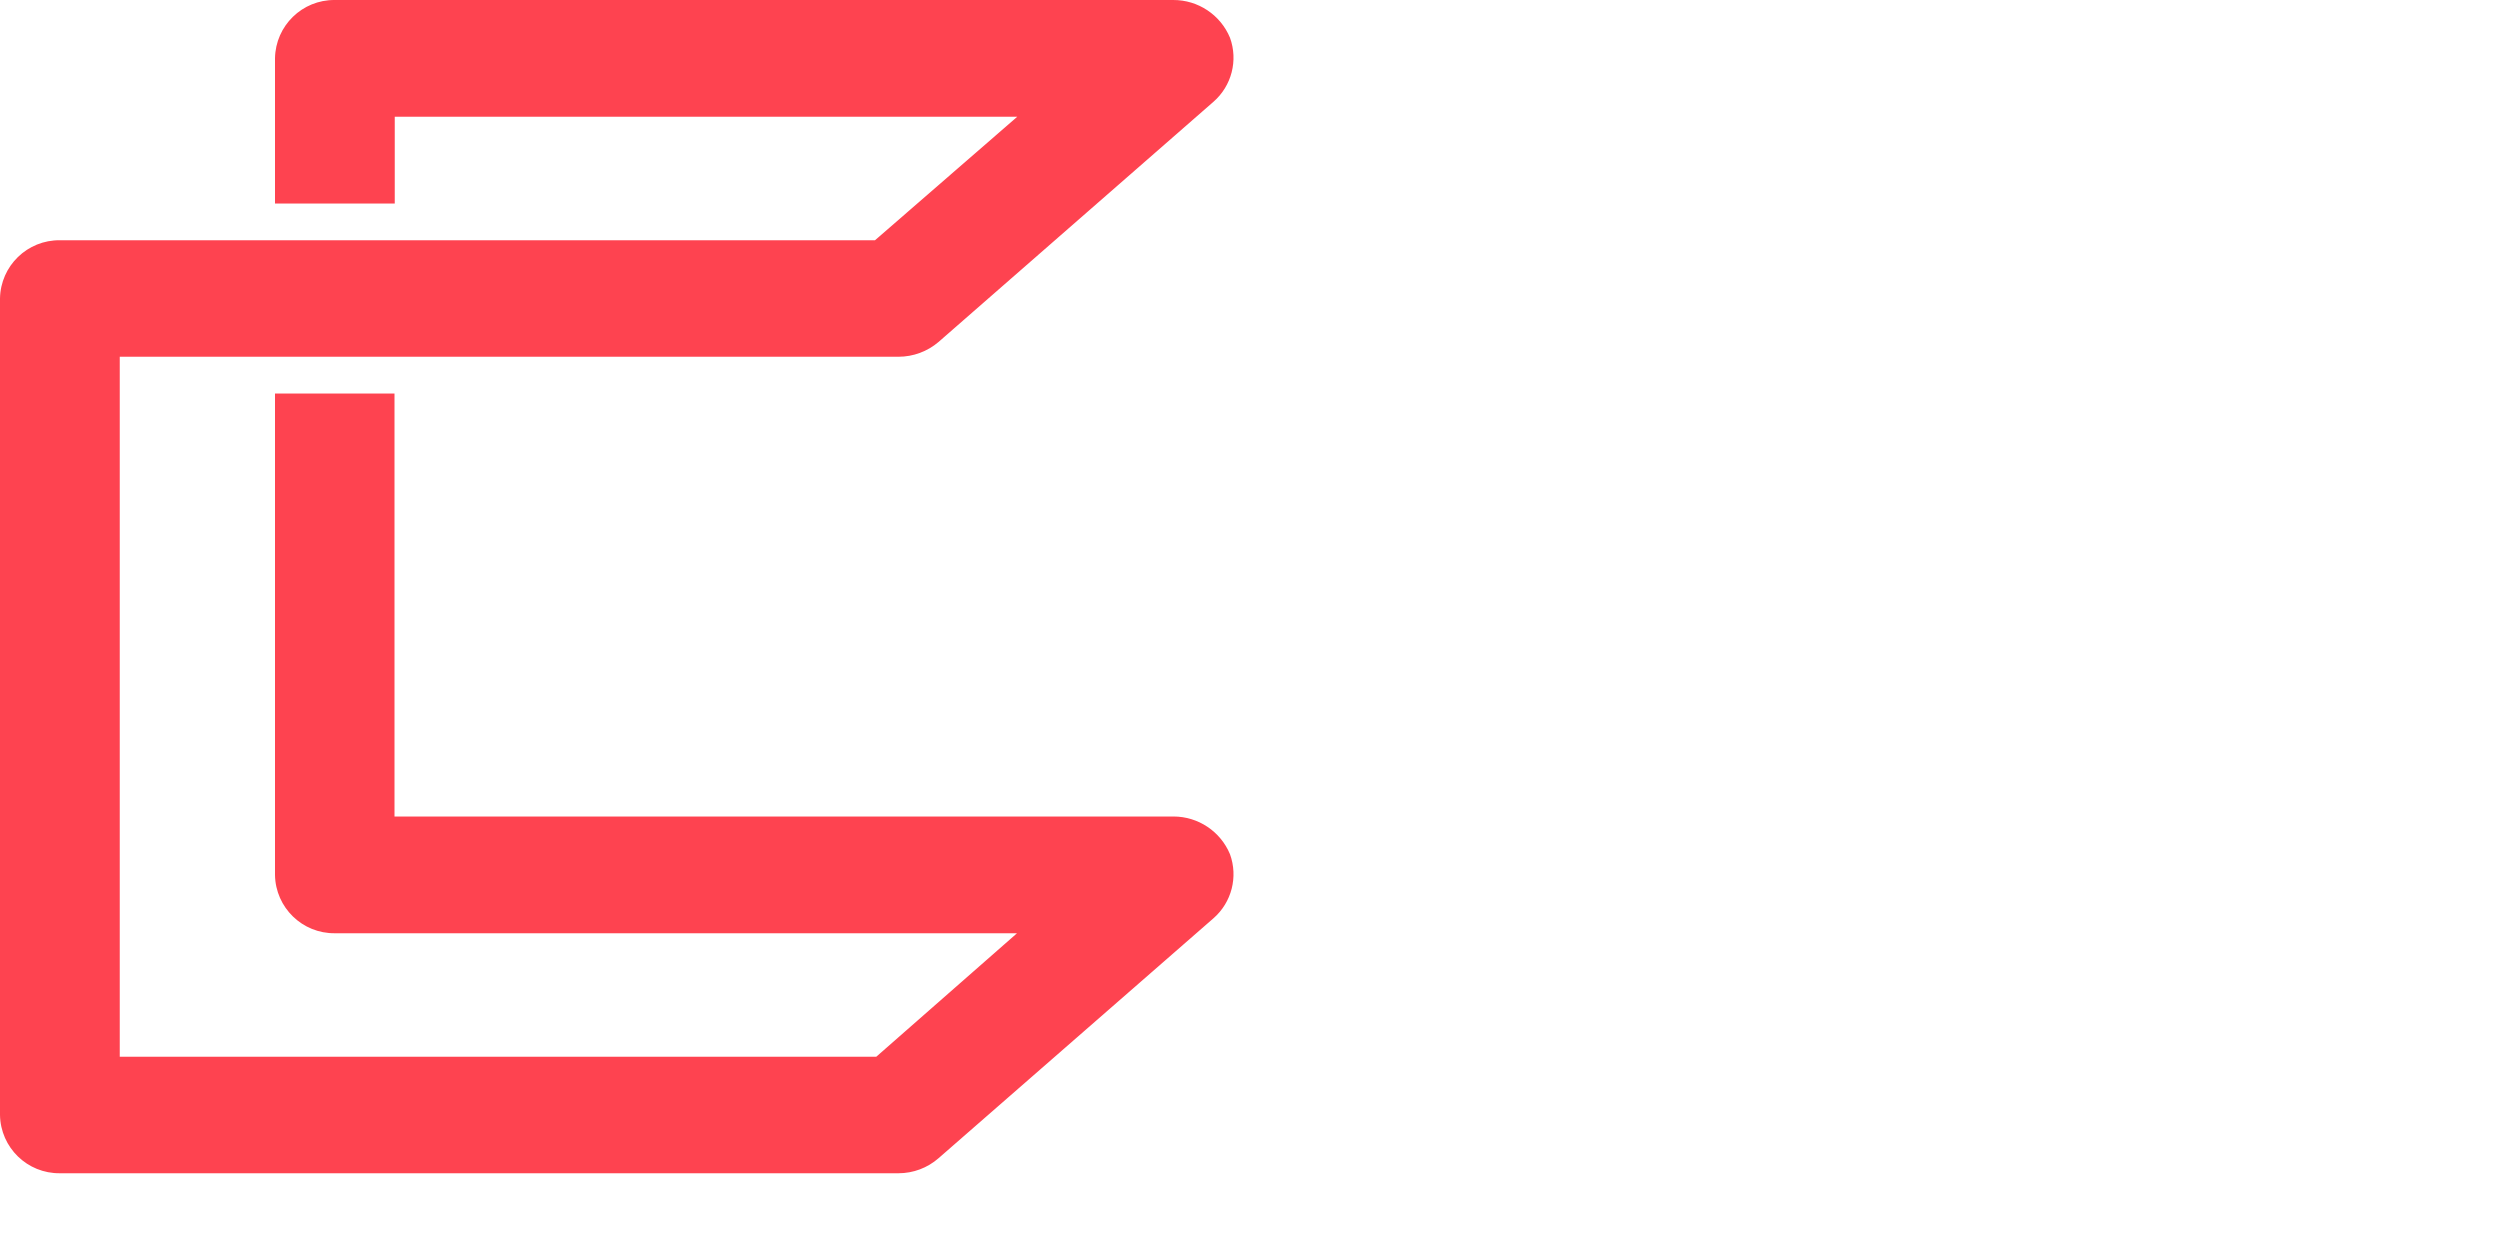
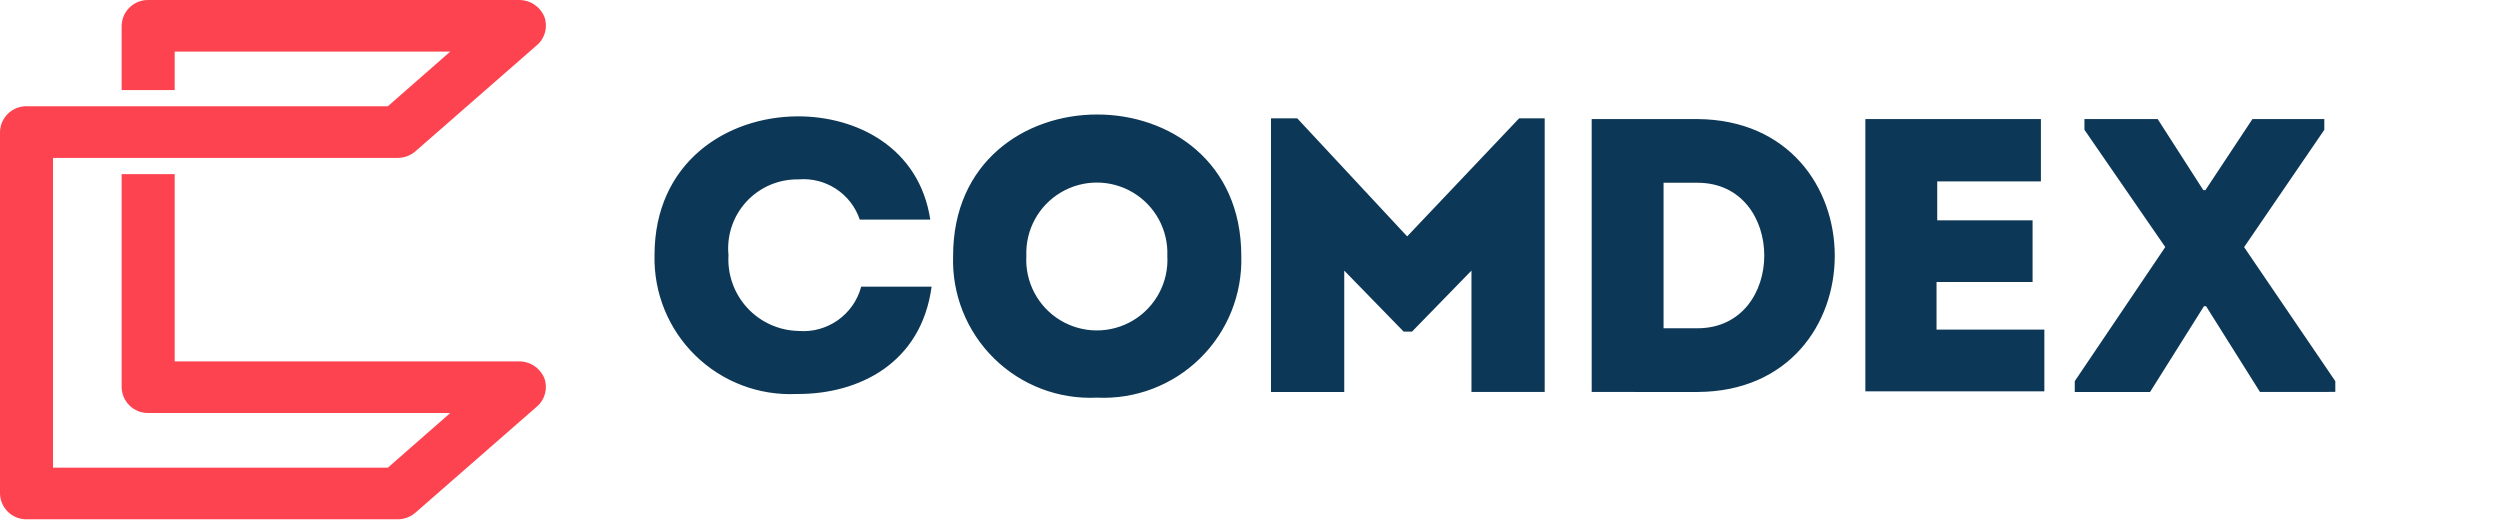
- <svg xmlns="http://www.w3.org/2000/svg" width="100" height="50">
-   <g id="comdex-icon" viewBox="0 0 49.33 46.93">
-     <path fill="#fe4350" d="M46.93,32.66H15.78V15.74H11V35a2.37,2.37,0,0,0,2.4,2.33H40.68l-5.63,4.94H4.79v-28H35.94a2.47,2.47,0,0,0,1.6-.59l11-9.61a2.34,2.34,0,0,0,.66-2.56A2.45,2.45,0,0,0,46.93,0H13.39A2.37,2.37,0,0,0,11,2.33V8.14h4.79V4.67h24.9L35,9.61H2.4A2.37,2.37,0,0,0,0,11.94V44.6a2.37,2.37,0,0,0,2.4,2.33H35.94a2.43,2.43,0,0,0,1.6-.6l11-9.6a2.34,2.34,0,0,0,.66-2.56,2.45,2.45,0,0,0-2.26-1.51Z" transform="translate(0 0)" />
+ <svg xmlns="http://www.w3.org/2000/svg" width="120" height="25">
+   <g id="logo-colored" viewBox="0 0 112.095 24.926">
+     <g transform="translate(3897 -975)">
+       <path d="M24.929,17.346H8.385V8.357H5.839V18.585a1.261,1.261,0,0,0,1.273,1.239h14.5l-2.995,2.624H2.545V7.58H19.09a1.3,1.3,0,0,0,.848-.316l5.839-5.1A1.232,1.232,0,0,0,26.127.8a1.3,1.3,0,0,0-1.2-.8H7.112A1.261,1.261,0,0,0,5.839,1.239V4.324H8.385V2.478H21.61L18.616,5.1H1.273A1.261,1.261,0,0,0,0,6.341V23.687a1.261,1.261,0,0,0,1.273,1.239H19.09a1.3,1.3,0,0,0,.848-.316l5.839-5.1a1.232,1.232,0,0,0,.349-1.36A1.3,1.3,0,0,0,24.929,17.346Z" transform="translate(-3897 975)" fill="#fe4350" />
+       <path d="M14.332,6.783c0-9.044,13.833-9.044,13.833,0a6.616,6.616,0,0,1-6.929,6.808A6.589,6.589,0,0,1,14.332,6.783Zm3.516,0a3.389,3.389,0,1,0,6.767,0,3.386,3.386,0,1,0-6.767,0ZM0,6.752C0,2.31,3.45.089,6.9.089c2.787,0,5.806,1.48,6.337,4.957H9.852A2.849,2.849,0,0,0,6.9,3.115,3.314,3.314,0,0,0,3.55,6.752,3.436,3.436,0,0,0,6.9,10.389a2.874,2.874,0,0,0,3.02-2.124H13.3c-.5,3.7-3.516,5.15-6.4,5.15H6.827A6.515,6.515,0,0,1,0,6.752Zm77.062,6.566L74.474,9.2h-.1l-2.588,4.119H68.171V12.8l4.345-6.438L68.636.734V.219h3.516l2.19,3.412h.1L76.7.219h3.45V.734L76.3,6.366,80.678,12.8v.515Zm-32.078,0V.219h5.075c8.79.064,8.79,13.068,0,13.1Zm3.45-3.057h1.625c4.279,0,4.279-6.985,0-6.985H48.434Zm-9.221,3.057V7.493l-2.853,2.929h-.4L33.107,7.493v5.826H29.591V.185h1.261l5.275,5.666L41.5.185h1.228V13.318Zm18.907-.031V.219h8.426V3.212H61.57V5.079h4.577V8.04H61.537v2.285h5.175v2.962Z" transform="translate(-3865.583 980.496)" fill="#0c3756" />
+     </g>
  </g>
</svg>
